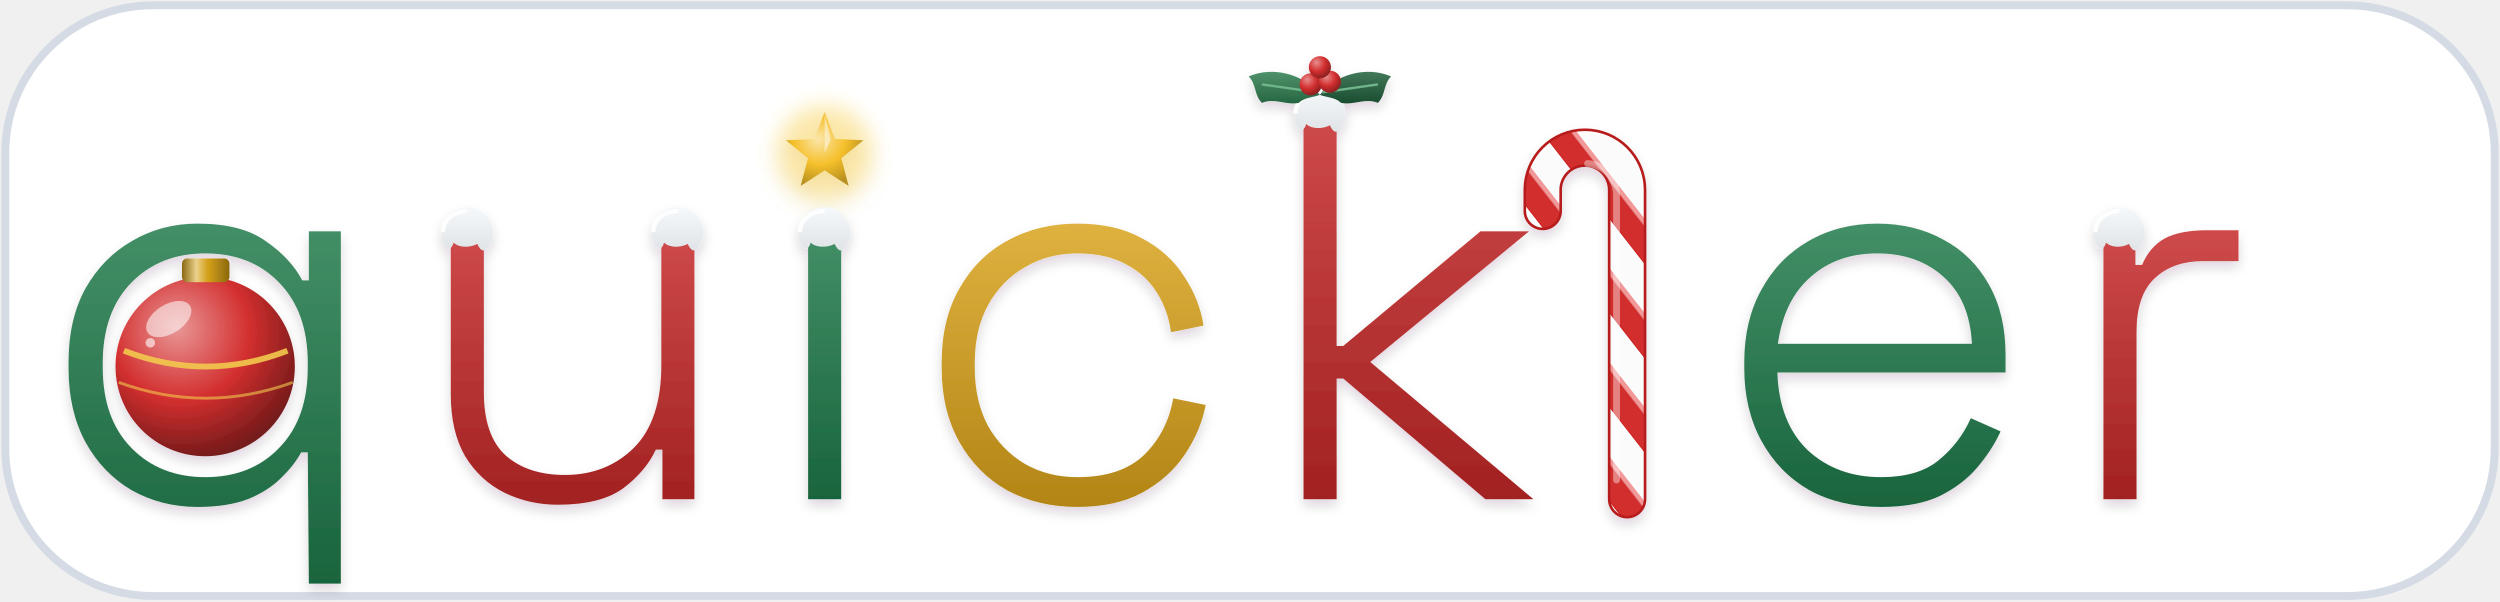
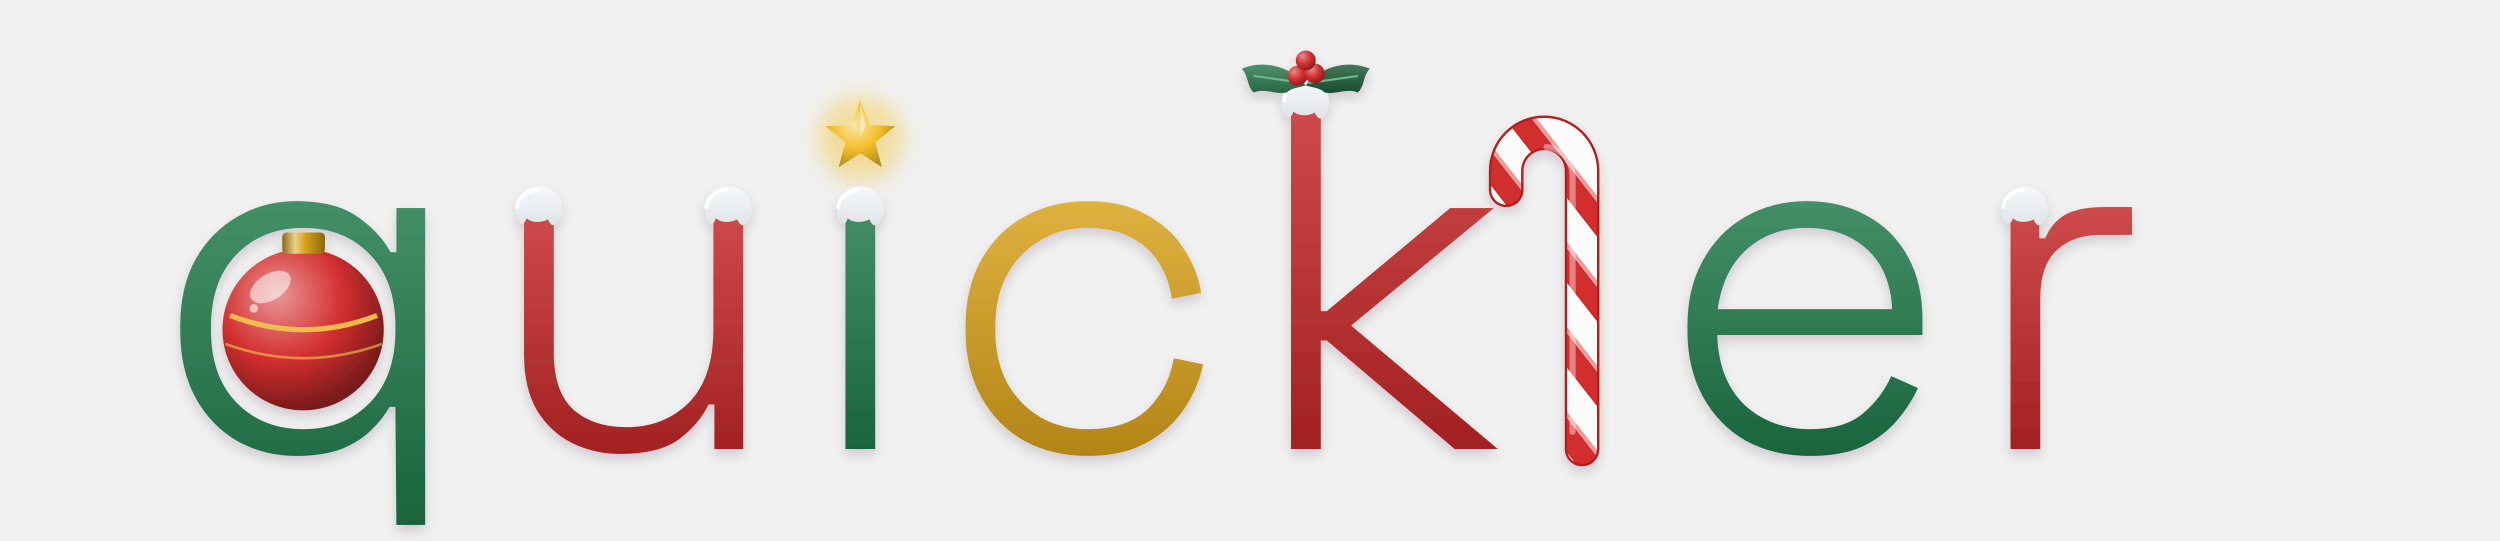
- <svg xmlns="http://www.w3.org/2000/svg" width="1896" height="456" viewBox="-12 -32 948 228" role="img" aria-label="Quickler logo">
+ <svg xmlns="http://www.w3.org/2000/svg" width="2108" height="456" viewBox="-62 -32 1054 228" role="img" aria-label="Quickler logo">
  <defs>
    <filter id="lift" x="-6%" y="-12%" width="112%" height="134%">
      <feDropShadow dx="0" dy="2.5" stdDeviation="2.2" flood-color="#241830" flood-opacity=".16" />
    </filter>
    <pattern id="stripe" width="22" height="22" patternUnits="userSpaceOnUse" patternTransform="rotate(-38)">
      <rect width="22" height="22" fill="#FBFBFB" />
      <rect width="9" height="22" fill="#D32F2F" />
      <rect x="9" width="1.6" height="22" fill="#F19999" />
    </pattern>
    <linearGradient id="L1F7A4A" x1="0" y1="0" x2="0" y2="1">
      <stop stop-color="#438F67" />
      <stop offset="1" stop-color="#19643D" />
    </linearGradient>
    <linearGradient id="LC62828" x1="0" y1="0" x2="0" y2="1">
      <stop stop-color="#CF4A4A" />
      <stop offset="1" stop-color="#A22121" />
    </linearGradient>
    <linearGradient id="LD9A21B" x1="0" y1="0" x2="0" y2="1">
      <stop stop-color="#DFB13F" />
      <stop offset="1" stop-color="#B28516" />
    </linearGradient>
    <radialGradient id="bauble" cx="0.38" cy="0.32" r="0.7" fx="0.34" fy="0.28">
      <stop stop-color="#E99797" />
      <stop offset=".55" stop-color="#D32F2F" />
      <stop offset="1" stop-color="#741A1A" />
    </radialGradient>
    <linearGradient id="capg" x1="0" y1="0" x2="1" y2="0">
      <stop stop-color="#8A680F" />
      <stop offset=".3" stop-color="#EAD08B" />
      <stop offset=".55" stop-color="#D4A017" />
      <stop offset="1" stop-color="#8A680F" />
    </linearGradient>
    <filter id="gblur" x="-50%" y="-50%" width="200%" height="200%">
      <feGaussianBlur stdDeviation="4" />
    </filter>
    <radialGradient id="starg" cx="0.45" cy="0.4" r="0.6" fx="0.41" fy="0.36">
      <stop stop-color="#FBE6AA" />
      <stop offset=".55" stop-color="#F5C02B" />
      <stop offset="1" stop-color="#B89020" />
    </radialGradient>
    <linearGradient id="snow" x1="0" y1="0" x2="0" y2="1">
      <stop stop-color="#F5F9FB" />
      <stop offset="1" stop-color="#E0E4E7" />
    </linearGradient>
    <linearGradient id="hol1" x1="0" y1="0" x2="0" y2="1">
      <stop stop-color="#4F926B" />
      <stop offset="1" stop-color="#266641" />
    </linearGradient>
    <linearGradient id="hol2" x1="0" y1="0" x2="0" y2="1">
      <stop stop-color="#43785A" />
      <stop offset="1" stop-color="#194D30" />
    </linearGradient>
    <radialGradient id="ber" cx="0.38" cy="0.32" r="0.7" fx="0.34" fy="0.28">
      <stop stop-color="#E78D8D" />
      <stop offset=".55" stop-color="#D32F2F" />
      <stop offset="1" stop-color="#891F1F" />
    </radialGradient>
  </defs>
-   <rect x="-10" y="-30" width="944" height="224" rx="56" fill="#FFFFFF" stroke="#D5DBE4" stroke-width="3" />
  <g filter="url(#lift)">
    <path d="M105.124 189.3L104.706 139.535H102.198C100.387 142.879 97.809 146.153 94.465 149.358C91.26 152.563 87.08 155.21 81.925 157.3C76.77 159.251 70.43 160.226 62.906 160.226C53.849 160.226 45.559 158.136 38.035 153.956C30.65 149.637 24.798 143.576 20.479 135.773C16.16 127.831 14 118.496 14 107.767V105.259C14 94.391 16.16 85.056 20.479 77.253C24.938 69.45 30.859 63.459 38.244 59.279C45.629 54.96 53.849 52.8 62.906 52.8C74.053 52.8 82.691 55.029 88.822 59.488C95.092 63.807 99.69 68.754 102.616 74.327H105.124V55.726H117.246V189.3H105.124ZM65.832 148.94C77.397 148.94 86.732 145.248 93.838 137.863C101.083 130.478 104.706 120.307 104.706 107.349V105.677C104.706 92.719 101.083 82.548 93.838 75.163C86.732 67.778 77.397 64.086 65.832 64.086C54.407 64.086 45.071 67.778 37.826 75.163C30.581 82.548 26.958 92.719 26.958 105.677V107.349C26.958 120.307 30.581 130.478 37.826 137.863C45.071 145.248 54.407 148.94 65.832 148.94Z" fill="url(#L1F7A4A)" />
    <path d="M199.484 159.39C192.239 159.39 185.481 157.857 179.211 154.792C173.081 151.727 168.134 147.129 164.372 140.998C160.75 134.728 158.938 126.925 158.938 117.59V55.726H171.478V116.754C171.478 127.761 174.265 135.773 179.838 140.789C185.412 145.666 192.866 148.104 202.201 148.104C212.651 148.104 221.36 144.69 228.326 137.863C235.293 130.896 238.776 120.446 238.776 106.513V55.726H251.316V157.3H239.194V138.49H236.686C234.178 143.924 230.068 148.801 224.355 153.12C218.643 157.3 210.352 159.39 199.484 159.39Z" fill="url(#LC62828)" />
    <path d="M294.439 157.3V55.726H306.979V157.3H294.439Z" fill="url(#L1F7A4A)" />
    <path d="M396.499 160.226C386.607 160.226 377.759 158.136 369.956 153.956C362.293 149.637 356.232 143.506 351.773 135.564C347.315 127.622 345.085 118.287 345.085 107.558V105.468C345.085 94.6 347.315 85.265 351.773 77.462C356.232 69.52 362.293 63.459 369.956 59.279C377.759 54.96 386.607 52.8 396.499 52.8C406.253 52.8 414.473 54.681 421.161 58.443C427.989 62.066 433.283 66.873 437.045 72.864C440.947 78.716 443.385 84.916 444.36 91.465L432.029 93.973C431.333 88.539 429.591 83.593 426.804 79.134C424.018 74.536 420.116 70.913 415.1 68.266C410.084 65.479 403.884 64.086 396.499 64.086C389.115 64.086 382.496 65.828 376.644 69.311C370.792 72.655 366.125 77.462 362.641 83.732C359.297 89.863 357.625 97.178 357.625 105.677V107.349C357.625 115.848 359.297 123.233 362.641 129.503C366.125 135.634 370.792 140.441 376.644 143.924C382.496 147.268 389.115 148.94 396.499 148.94C407.646 148.94 416.145 146.084 421.997 140.371C427.849 134.519 431.472 127.413 432.865 119.053L445.196 121.561C443.942 128.11 441.295 134.38 437.254 140.371C433.353 146.223 427.989 151.03 421.161 154.792C414.473 158.415 406.253 160.226 396.499 160.226Z" fill="url(#LD9A21B)" />
    <path d="M482.302 157.3V11H494.842V99.198H497.35L549.391 55.726H567.783L507.591 105.259L569.455 157.3H551.272L497.35 111.529H494.842V157.3H482.302Z" fill="url(#LC62828)" />
    <path d="M701.266 160.226C690.816 160.226 681.689 158.066 673.886 153.747C666.223 149.288 660.232 143.088 655.912 135.146C651.593 127.204 649.433 118.078 649.433 107.767V105.259C649.433 94.809 651.593 85.683 655.912 77.88C660.232 69.938 666.153 63.807 673.677 59.488C681.341 55.029 690.049 52.8 699.802 52.8C709.277 52.8 717.637 54.82 724.883 58.861C732.267 62.762 738.049 68.475 742.229 75.999C746.409 83.384 748.5 92.231 748.5 102.542V109.23H661.974C662.392 121.909 666.223 131.732 673.469 138.699C680.853 145.526 690.119 148.94 701.266 148.94C710.74 148.94 718.055 146.78 723.211 142.461C728.505 138.142 732.546 132.847 735.333 126.577L746.619 131.593C744.529 136.191 741.603 140.719 737.841 145.178C734.218 149.497 729.48 153.12 723.628 156.046C717.776 158.833 710.322 160.226 701.266 160.226ZM662.182 98.362H735.75C735.193 87.355 731.64 78.925 725.091 73.073C718.543 67.082 710.113 64.086 699.802 64.086C689.631 64.086 681.201 67.082 674.513 73.073C667.825 78.925 663.715 87.355 662.182 98.362Z" fill="url(#L1F7A4A)" />
    <path d="M785.63 157.3V55.726H797.752V68.475H800.26C802.21 63.877 805.067 60.533 808.829 58.443C812.73 56.353 818.094 55.308 824.922 55.308H836.835V67.012H823.459C815.795 67.012 809.665 69.172 805.067 73.491C800.469 77.81 798.17 84.568 798.17 93.764V157.3H785.63Z" fill="url(#LC62828)" />
    <circle cx="65.8" cy="107" r="34" fill="url(#bauble)" />
    <path d="M35 101 Q66 113 97 101" stroke="#F2C94C" stroke-width="2.2" fill="none" opacity=".9" />
    <path d="M33 113 Q66 125 99 113" stroke="#F2C94C" stroke-width="1.1" fill="none" opacity=".6" />
    <ellipse cx="52" cy="89" rx="9.5" ry="5.5" fill="#fff" opacity=".55" transform="rotate(-32 52 89)" />
    <circle cx="45" cy="98" r="1.8" fill="#fff" opacity=".6" />
    <rect x="57" y="66" width="18" height="9" rx="2" fill="url(#capg)" />
    <circle cx="300.7" cy="26" r="18" fill="#FFD54F" opacity="0.45" filter="url(#gblur)" />
    <polygon points="300.7,10.5 304.6,20.7 315.4,21.2 307.0,28.0 309.8,38.5 300.7,32.6 291.6,38.5 294.4,28.0 286.0,21.2 296.8,20.7" fill="url(#starg)" />
    <path d="M300.7 10.5 L303 21 L300.7 26Z" fill="#fff" opacity=".45" />
    <path d="M605 157.3 V40 A16 16 0 0 0 573 40 V48" fill="none" stroke="#B71C1C" stroke-width="14.6" stroke-linecap="round" />
    <path d="M605 157.3 V40 A16 16 0 0 0 573 40 V48" fill="none" stroke="url(#stripe)" stroke-width="12.6" stroke-linecap="round" />
    <path d="M601 150 V42 A12 12 0 0 0 590 30" fill="none" stroke="#fff" stroke-width="2.6" stroke-linecap="round" opacity="0.4" />
    <path d="M155.5 58 C155 49 162 46.5 165.25 46.5 C168.5 46.5 175.5 49 175.0 58 C173.5 61 171.5 66 169.0 60.5 C166.25 62 162 62 160 60 C159 64 156 62 155.5 58Z" fill="url(#snow)" />
    <path d="M156 56 C156 50 162 48 165.25 48" stroke="#fff" stroke-width="1.6" fill="none" opacity=".9" />
    <path d="M235.3 58 C234.8 49 241.8 46.5 245.05 46.5 C248.3 46.5 255.3 49 254.8 58 C253.3 61 251.3 66 248.8 60.5 C246.05 62 241.8 62 239.8 60 C238.8 64 235.8 62 235.3 58Z" fill="url(#snow)" />
    <path d="M235.8 56 C235.8 50 241.8 48 245.05 48" stroke="#fff" stroke-width="1.6" fill="none" opacity=".9" />
    <path d="M478.8 13 C478.3 4 485.3 1.5 488.55 1.5 C491.8 1.5 498.8 4 498.3 13 C496.8 16 494.8 21 492.3 15.5 C489.55 17 485.3 17 483.3 15 C482.3 19 479.3 17 478.8 13Z" fill="url(#snow)" />
    <path d="M479.3 11 C479.3 5 485.3 3 488.55 3" stroke="#fff" stroke-width="1.6" fill="none" opacity=".9" />
    <path d="M782.1 58 C781.6 49 788.6 46.5 791.7 46.5 C794.8 46.5 801.8 49 801.3 58 C799.8 61 797.8 66 795.3 60.5 C792.7 62 788.6 62 786.6 60 C785.6 64 782.6 62 782.1 58Z" fill="url(#snow)" />
    <path d="M782.6 56 C782.6 50 788.6 48 791.7 48" stroke="#fff" stroke-width="1.6" fill="none" opacity=".9" />
    <path d="M290.9 58 C290.4 49 297.4 46.5 300.7 46.5 C304 46.5 311 49 310.5 58 C309 61 307 66 304.5 60.5 C301.7 62 297.4 62 295.4 60 C294.4 64 291.4 62 290.9 58Z" fill="url(#snow)" />
    <path d="M291.4 56 C291.4 50 297.4 48 300.7 48" stroke="#fff" stroke-width="1.6" fill="none" opacity=".9" />
    <g transform="translate(488.5 2)">
      <path d="M0 2 C-6 -6 -18 -9 -27 -5 C-24 -2 -25 2 -22 5 C-17 3 -13 6 -8 5 C-6 3 -3 3 0 2Z" fill="url(#hol1)" />
      <path d="M0 2 C6 -6 18 -9 27 -5 C24 -2 25 2 22 5 C17 3 13 6 8 5 C6 3 3 3 0 2Z" fill="url(#hol2)" />
      <path d="M-1 1 L-22 -2 M1 1 L22 -2" stroke="#6FB58A" stroke-width=".9" />
      <circle cx="-3.5" cy="-2" r="4.2" fill="url(#ber)" />
      <circle cx="3.8" cy="-3" r="4.2" fill="url(#ber)" />
      <circle cx="0" cy="-8.5" r="4.2" fill="url(#ber)" />
    </g>
  </g>
</svg>
